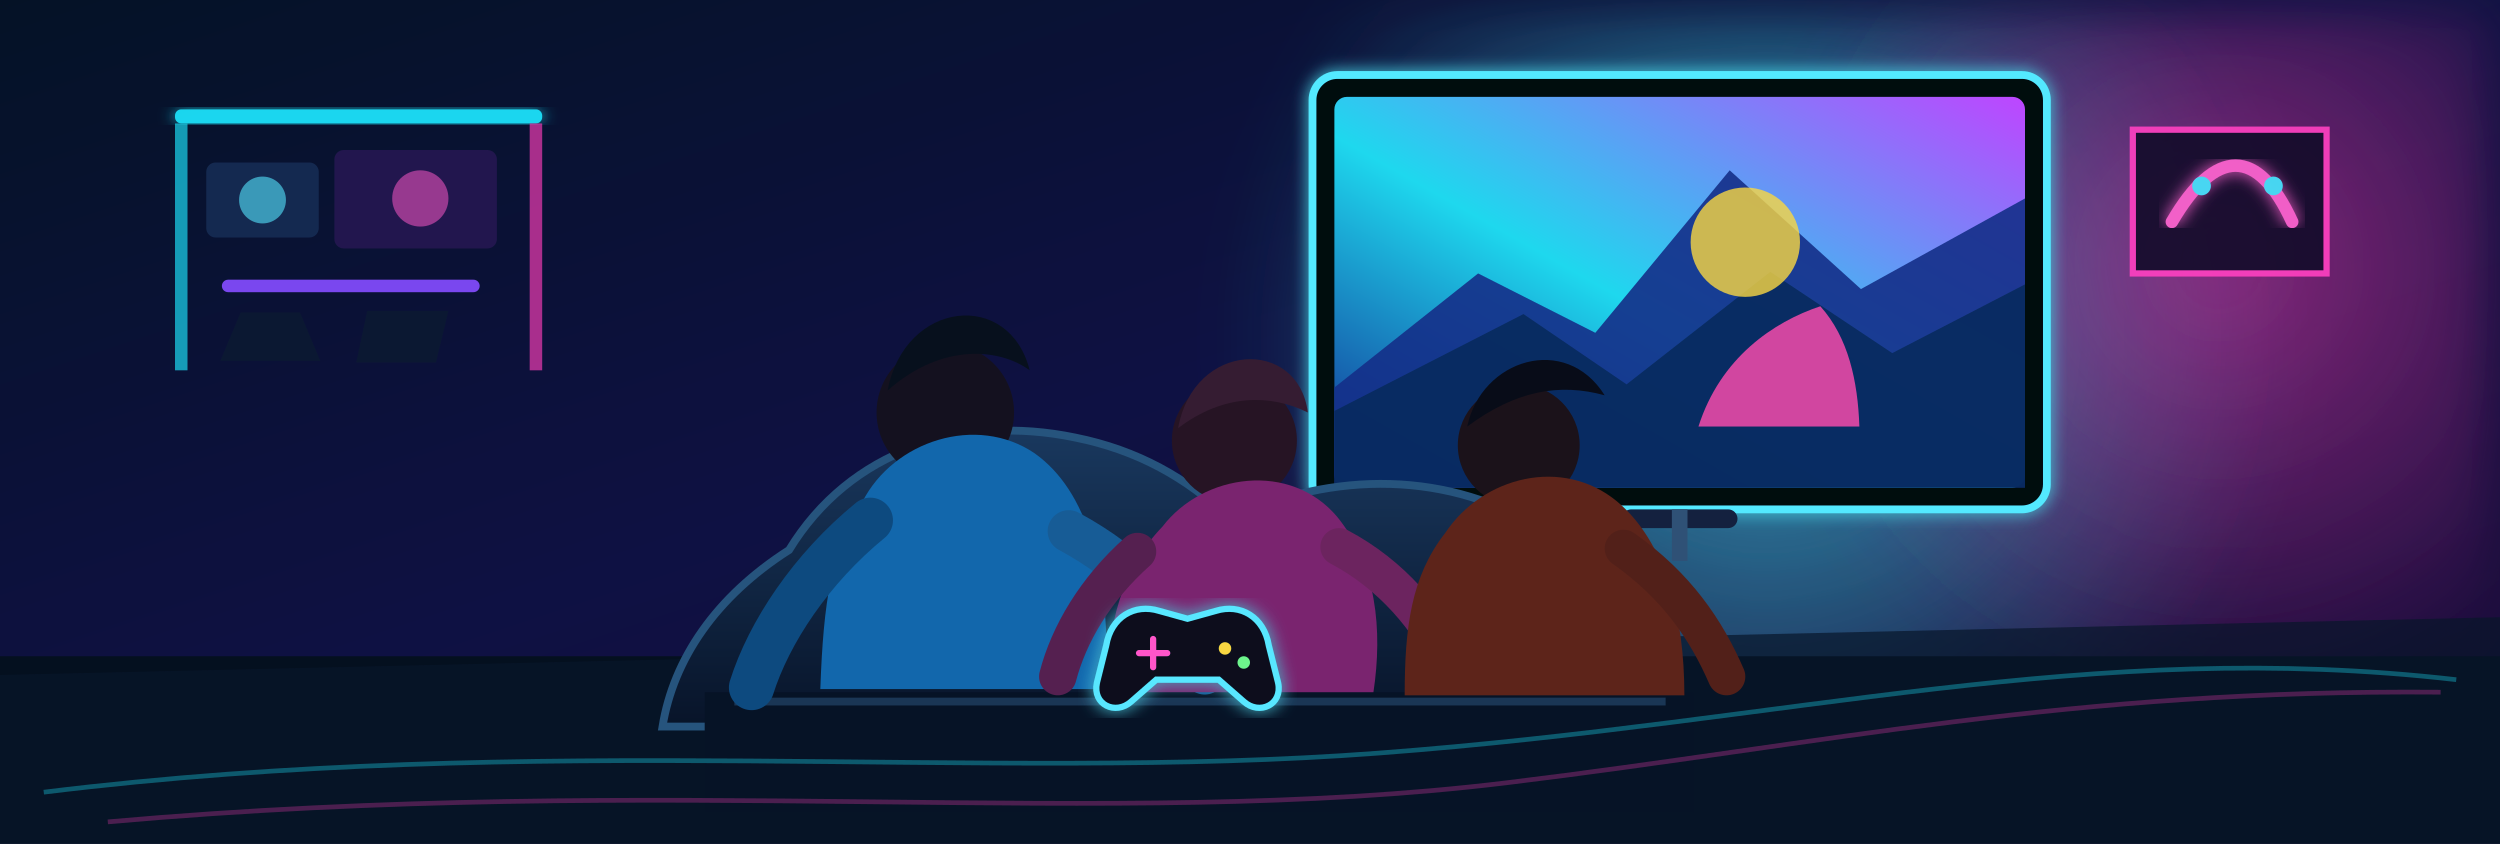
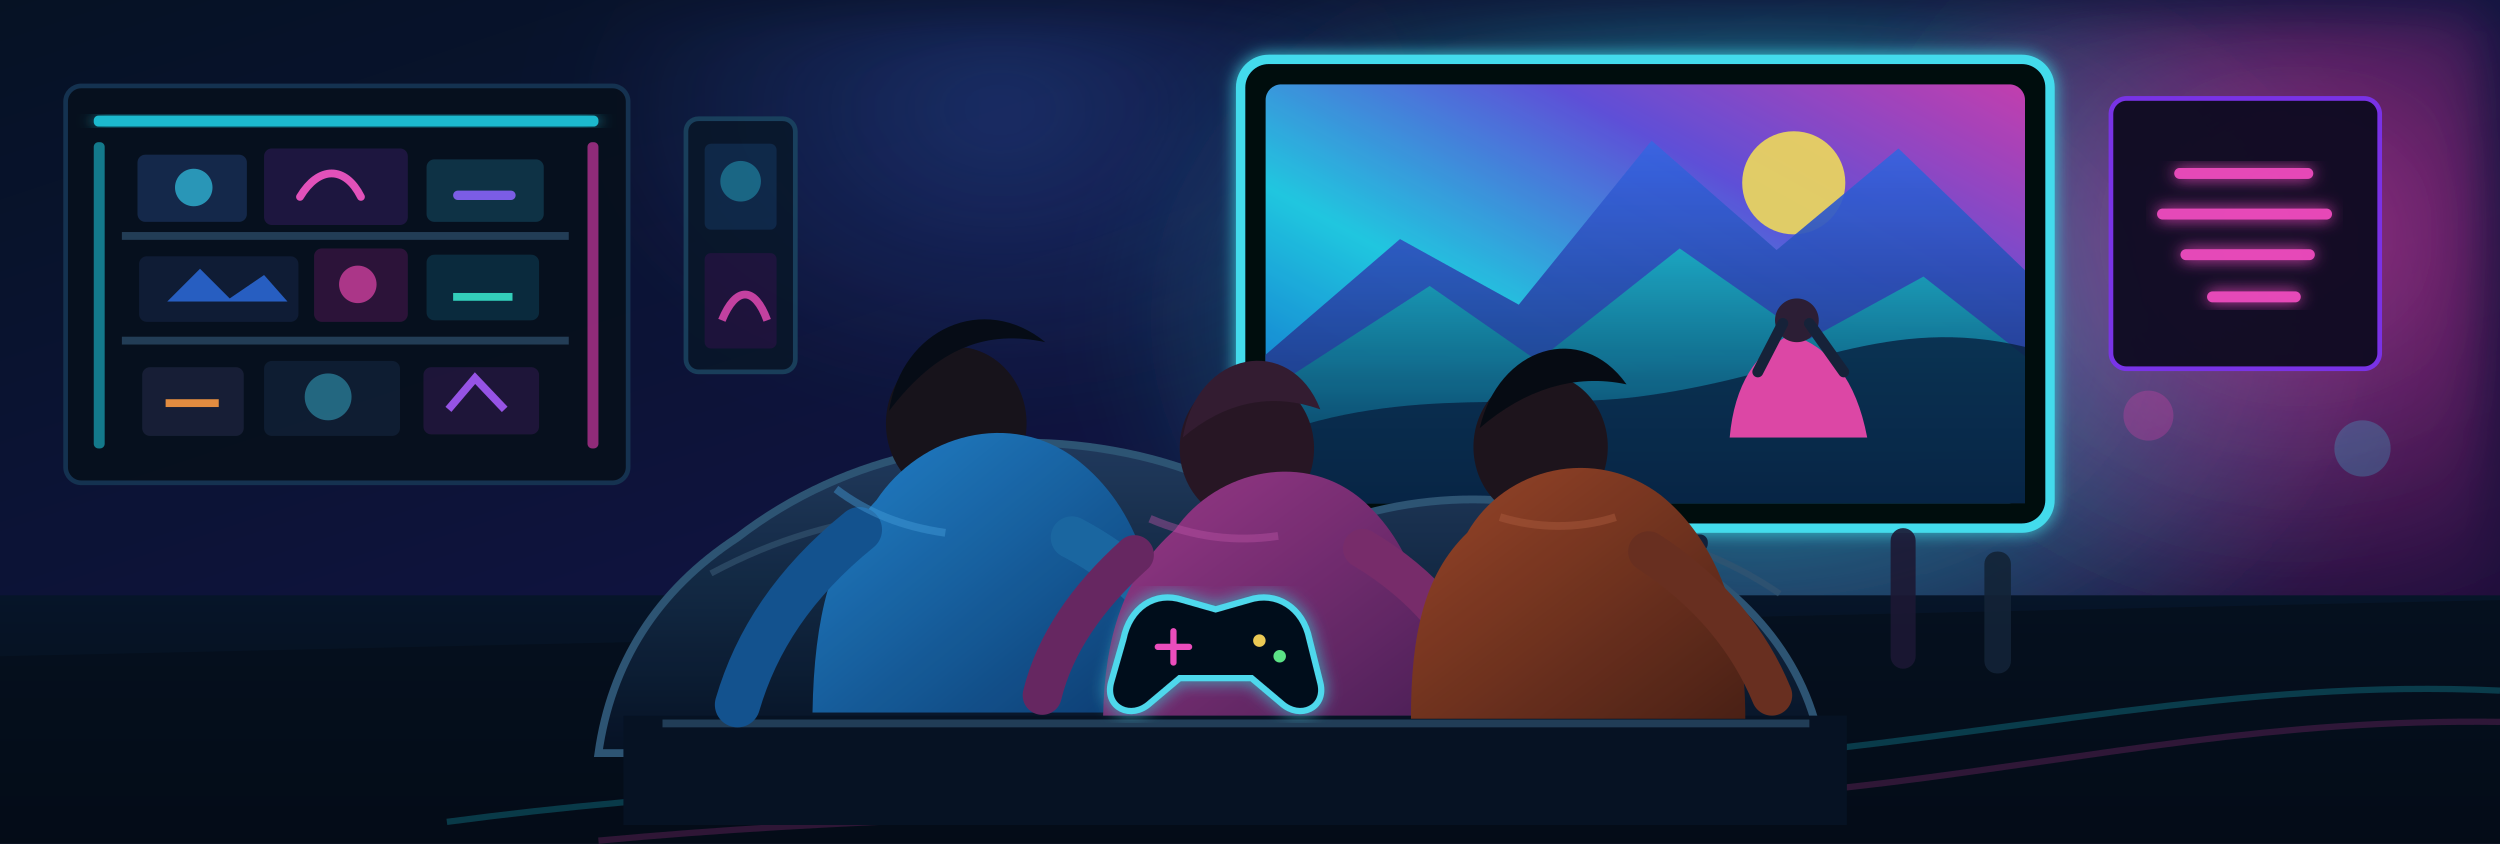
<svg xmlns="http://www.w3.org/2000/svg" viewBox="0 0 1600 540" role="img" aria-labelledby="title desc">
  <defs>
-     <linearGradient id="bg" x1="0" y1="0" x2="1" y2="1">
-       <stop stop-color="#051328" />
-       <stop offset=".46" stop-color="#101248" />
-       <stop offset="1" stop-color="#220b3e" />
+     <linearGradient id="wall" x1="0" y1="0" x2="1" y2="1">
+       <stop stop-color="#061226" />
+       <stop offset=".48" stop-color="#101442" />
+       <stop offset="1" stop-color="#280b3d" />
    </linearGradient>
-     <radialGradient id="screenGlow">
-       <stop stop-color="#45e8ff" stop-opacity=".72" />
-       <stop offset="1" stop-color="#45e8ff" stop-opacity="0" />
+     <linearGradient id="floor" x1="0" y1="0" x2="0" y2="1">
+       <stop stop-color="#07162b" />
+       <stop offset="1" stop-color="#020914" />
+     </linearGradient>
+     <linearGradient id="screen" x1="0" y1="1" x2="1" y2="0">
+       <stop stop-color="#0f5fd9" />
+       <stop offset=".38" stop-color="#23d6f1" />
+       <stop offset=".69" stop-color="#6655e8" />
+       <stop offset="1" stop-color="#d342bb" />
+     </linearGradient>
+     <linearGradient id="mountain1" x1="0" y1="1" x2="0" y2="0">
+       <stop stop-color="#132b68" />
+       <stop offset="1" stop-color="#3d6cf5" />
+     </linearGradient>
+     <linearGradient id="mountain2" x1="0" y1="1" x2="0" y2="0">
+       <stop stop-color="#062f58" />
+       <stop offset="1" stop-color="#1cb7d0" />
+     </linearGradient>
+     <linearGradient id="sofa" x1="0" y1="0" x2="0" y2="1">
+       <stop stop-color="#233d63" />
+       <stop offset=".55" stop-color="#112742" />
+       <stop offset="1" stop-color="#071226" />
+     </linearGradient>
+     <linearGradient id="hoodieBlue" x1="0" y1="0" x2="1" y2="1">
+       <stop stop-color="#248bd9" />
+       <stop offset="1" stop-color="#0d3f78" />
+     </linearGradient>
+     <linearGradient id="hoodiePink" x1="0" y1="0" x2="1" y2="1">
+       <stop stop-color="#a73c93" />
+       <stop offset="1" stop-color="#54225e" />
+     </linearGradient>
+     <linearGradient id="hoodieRust" x1="0" y1="0" x2="1" y2="1">
+       <stop stop-color="#a54a2b" />
+       <stop offset="1" stop-color="#502216" />
+     </linearGradient>
+     <radialGradient id="cyanGlow">
+       <stop stop-color="#35ebff" stop-opacity=".7" />
+       <stop offset="1" stop-color="#35ebff" stop-opacity="0" />
    </radialGradient>
    <radialGradient id="pinkGlow">
-       <stop stop-color="#ff3dbb" stop-opacity=".55" />
-       <stop offset="1" stop-color="#ff3dbb" stop-opacity="0" />
+       <stop stop-color="#ff40bd" stop-opacity=".6" />
+       <stop offset="1" stop-color="#ff40bd" stop-opacity="0" />
    </radialGradient>
-     <linearGradient id="screen" x1="0" y1="1" x2="1" y2="0">
-       <stop stop-color="#132a90" />
-       <stop offset=".45" stop-color="#1ed8ee" />
-       <stop offset="1" stop-color="#be45ff" />
-     </linearGradient>
-     <linearGradient id="sofa" x1="0" y1="0" x2="0" y2="1">
-       <stop stop-color="#19385e" />
-       <stop offset="1" stop-color="#081429" />
-     </linearGradient>
-     <filter id="blur">
-       <feGaussianBlur stdDeviation="22" />
+     <radialGradient id="blueGlow">
+       <stop stop-color="#4478ff" stop-opacity=".55" />
+       <stop offset="1" stop-color="#4478ff" stop-opacity="0" />
+     </radialGradient>
+     <filter id="blur24">
+       <feGaussianBlur stdDeviation="24" />
+     </filter>
+     <filter id="blur10">
+       <feGaussianBlur stdDeviation="10" />
    </filter>
    <filter id="glow">
      <feGaussianBlur stdDeviation="5" result="b" />
      <feMerge>
        <feMergeNode in="b" />
        <feMergeNode in="SourceGraphic" />
      </feMerge>
    </filter>
+     <filter id="soft">
+       <feGaussianBlur stdDeviation="1.1" />
+     </filter>
  </defs>
-   <rect width="1600" height="540" fill="url(#bg)" />
-   <circle cx="1130" cy="215" r="340" fill="url(#screenGlow)" filter="url(#blur)" />
-   <circle cx="1420" cy="170" r="290" fill="url(#pinkGlow)" filter="url(#blur)" />
-   <rect x="0" y="0" width="1600" height="540" fill="#020817" opacity=".1" />
-   <path d="M0 420H1600V540H0z" fill="#04101f" />
-   <path d="M0 432L1600 395V540H0z" fill="#07152a" opacity=".7" />
-   <g opacity=".92">
-     <rect x="112" y="70" width="235" height="9" rx="4" fill="#1ce7ff" filter="url(#glow)" />
-     <rect x="112" y="79" width="8" height="158" fill="#1ce7ff" opacity=".7" />
-     <rect x="339" y="79" width="8" height="158" fill="#ff3dbb" opacity=".7" />
-     <rect x="132" y="104" width="72" height="48" rx="6" fill="#152b53" />
-     <rect x="214" y="96" width="104" height="63" rx="6" fill="#241750" />
-     <circle cx="168" cy="128" r="15" fill="#55e7ff" opacity=".65" />
-     <circle cx="269" cy="127" r="18" fill="#ff58c9" opacity=".58" />
-     <rect x="142" y="179" width="165" height="8" rx="4" fill="#834cff" />
-     <path d="M154 200h38l13 31h-64zM235 199h52l-8 33h-51z" fill="#0b1932" />
+   <rect width="1600" height="540" fill="url(#wall)" />
+   <ellipse cx="1125" cy="205" rx="420" ry="290" fill="url(#cyanGlow)" filter="url(#blur24)" />
+   <ellipse cx="1470" cy="150" rx="300" ry="260" fill="url(#pinkGlow)" filter="url(#blur24)" />
+   <ellipse cx="640" cy="70" rx="280" ry="190" fill="url(#blueGlow)" filter="url(#blur24)" opacity=".52" />
+   <g opacity=".96">
+     <rect x="42" y="55" width="360" height="254" rx="10" fill="#07101e" stroke="#173657" stroke-width="3" />
+     <rect x="60" y="74" width="323" height="7" rx="3" fill="#22e8ff" opacity=".88" filter="url(#glow)" />
+     <rect x="60" y="91" width="7" height="196" rx="3" fill="#22e8ff" opacity=".55" />
+     <rect x="376" y="91" width="7" height="196" rx="3" fill="#ff42c5" opacity=".62" />
+     <path d="M78 151h286M78 218h286" stroke="#27435e" stroke-width="5" />
+     <g>
+       <rect x="88" y="99" width="70" height="43" rx="5" fill="#172b50" />
+       <rect x="169" y="95" width="92" height="49" rx="5" fill="#211744" />
+       <rect x="273" y="102" width="75" height="40" rx="5" fill="#10364b" />
+       <circle cx="124" cy="120" r="12" fill="#39ddff" opacity=".7" />
+       <path d="M192 126c12-20 29-20 39 0" fill="none" stroke="#ff59cf" stroke-width="5" stroke-linecap="round" />
+       <path d="M293 125h34" stroke="#8a67ff" stroke-width="6" stroke-linecap="round" />
+     </g>
+     <g>
+       <rect x="89" y="164" width="102" height="42" rx="5" fill="#111d38" />
+       <rect x="201" y="159" width="60" height="47" rx="5" fill="#32143d" />
+       <rect x="273" y="163" width="72" height="42" rx="5" fill="#0b2d42" />
+       <path d="M107 193l21-21 19 19 22-15 15 17z" fill="#2c68d6" />
+       <circle cx="229" cy="182" r="12" fill="#fa4ab9" opacity=".72" />
+       <path d="M290 190h38" stroke="#39e6cf" stroke-width="5" />
+     </g>
+     <g>
+       <rect x="91" y="235" width="65" height="44" rx="5" fill="#1a2039" />
+       <rect x="169" y="231" width="87" height="48" rx="5" fill="#101e35" />
+       <rect x="271" y="235" width="74" height="43" rx="5" fill="#21163d" />
+       <path d="M106 258h34" stroke="#ff9c45" stroke-width="5" />
+       <circle cx="210" cy="254" r="15" fill="#46ddff" opacity=".44" />
+       <path d="M287 262l17-20 19 20" fill="none" stroke="#a95cff" stroke-width="5" />
+     </g>
+   </g>
+   <g opacity=".82">
+     <rect x="439" y="76" width="70" height="162" rx="8" fill="#09172a" stroke="#1d4c69" stroke-width="3" />
+     <rect x="451" y="92" width="46" height="55" rx="4" fill="#102d4e" />
+     <circle cx="474" cy="116" r="13" fill="#31e4ff" opacity=".45" />
+     <rect x="451" y="162" width="46" height="61" rx="4" fill="#251340" />
+     <path d="M462 205c9-22 21-22 29 0" fill="none" stroke="#ff4fc5" stroke-width="5" />
  </g>
  <g>
-     <rect x="840" y="48" width="470" height="278" rx="16" fill="#020711" stroke="#53e9ff" stroke-width="5" filter="url(#glow)" />
-     <rect x="854" y="62" width="442" height="250" rx="8" fill="url(#screen)" />
-     <path d="M854 248l92-73 75 38 86-104 84 76 105-58v185H854z" fill="#142f88" opacity=".9" />
-     <path d="M854 263l121-62 66 45 92-72 78 52 85-44v130H854z" fill="#06295a" opacity=".85" />
-     <circle cx="1117" cy="155" r="35" fill="#f9d742" opacity=".8" />
-     <path d="M1087 273c14-44 48-67 78-77 18 20 24 48 25 77z" fill="#ec4aa8" opacity=".88" />
-     <rect x="1038" y="326" width="74" height="12" rx="6" fill="#14213f" />
-     <path d="M1075 326v33" stroke="#2f5176" stroke-width="10" />
-     <path d="M997 359h156" stroke="#1ae5ff" stroke-width="5" filter="url(#glow)" />
+     <rect x="794" y="38" width="518" height="300" rx="18" fill="#020711" stroke="#49edff" stroke-width="6" filter="url(#glow)" />
+     <rect x="810" y="54" width="486" height="268" rx="10" fill="url(#screen)" />
+     <circle cx="1148" cy="117" r="33" fill="#ffe765" opacity=".92" />
+     <path d="M810 227l86-74 76 42 85-105 80 70 78-65 81 78v149H810z" fill="url(#mountain1)" opacity=".93" />
+     <path d="M810 251l105-68 69 48 91-72 83 58 73-40 65 51v94H810z" fill="url(#mountain2)" opacity=".94" />
+     <path d="M810 280c92-35 171-16 245-27 99-14 153-52 241-31v100H810z" fill="#082447" opacity=".82" />
+     <path d="M1107 280c3-34 17-55 39-66 25 8 42 29 49 66z" fill="#ef4cb2" />
+     <circle cx="1150" cy="205" r="14" fill="#302038" />
+     <path d="M1141 207l-16 31M1158 207l22 31" stroke="#18243d" stroke-width="7" stroke-linecap="round" />
+     <rect x="1010" y="342" width="83" height="11" rx="5" fill="#13233f" />
+     <path d="M1052 339v34" stroke="#243f5e" stroke-width="10" />
+     <path d="M965 375h175" stroke="#25e9ff" stroke-width="5" filter="url(#glow)" />
+   </g>
+   <g opacity=".95">
+     <rect x="1351" y="63" width="172" height="173" rx="10" fill="#100a23" stroke="#8436ff" stroke-width="3" />
+     <path d="M1395 111h82M1384 137h105M1399 163h79M1416 190h53" stroke="#ff50ca" stroke-width="7" stroke-linecap="round" filter="url(#glow)" />
+     <circle cx="1375" cy="266" r="16" fill="#ff43bc" opacity=".28" />
+     <circle cx="1512" cy="287" r="18" fill="#41e6ff" opacity=".25" />
+   </g>
+   <rect y="381" width="1600" height="159" fill="url(#floor)" />
+   <path d="M0 420L1600 384V540H0z" fill="#040d1b" opacity=".68" />
+   <path d="M286 526c300-40 579-20 818-40 179-15 330-52 496-44" fill="none" stroke="#22e7ff" stroke-opacity=".23" stroke-width="4" />
+   <path d="M383 538c314-29 590-8 824-37 138-17 248-41 393-39" fill="none" stroke="#ff45c5" stroke-opacity=".19" stroke-width="4" />
+   <g>
+     <path d="M472 344c70-54 161-72 249-54 44 9 83 27 113 53 68-31 150-32 220 2 63 30 103 78 112 137H383c8-57 37-104 89-138z" fill="url(#sofa)" stroke="#315a7c" stroke-width="5" />
+     <path d="M399 458h783v70H399z" fill="#061225" />
+     <path d="M424 463h734" stroke="#24415d" stroke-width="5" />
+     <path d="M455 367c41-22 82-34 126-38M1028 337c42 7 79 21 111 43" fill="none" stroke="#395a78" stroke-width="4" opacity=".65" />
+   </g>
+   <g>
+     <ellipse cx="612" cy="271" rx="45" ry="49" fill="#19131c" />
+     <path d="M569 263c8-53 61-76 100-44-37-8-69 3-100 44z" fill="#060c17" />
+     <path d="M561 320c28-42 86-58 128-26 39 30 58 83 52 162H520c1-61 12-105 41-136z" fill="url(#hoodieBlue)" />
+     <path d="M550 339c-42 34-66 71-78 112" stroke="#155899" stroke-width="29" stroke-linecap="round" />
+     <path d="M686 344c44 23 76 59 91 100" stroke="#1c6ead" stroke-width="27" stroke-linecap="round" />
+     <path d="M535 313c20 15 42 24 70 28" fill="none" stroke="#49a8ea" stroke-width="5" opacity=".45" />
+   </g>
+   <g>
+     <ellipse cx="798" cy="287" rx="43" ry="47" fill="#2a1726" />
+     <path d="M757 280c9-56 69-67 88-18-31-11-61-5-88 18z" fill="#371d34" />
+     <path d="M752 339c27-39 84-51 121-18 34 31 46 78 40 137H706c1-50 13-90 46-119z" fill="url(#hoodiePink)" />
+     <path d="M726 355c-30 27-51 57-59 90" stroke="#6f2968" stroke-width="25" stroke-linecap="round" />
+     <path d="M872 351c39 23 65 55 79 89" stroke="#812f72" stroke-width="25" stroke-linecap="round" />
+     <path d="M736 332c28 12 55 15 82 11" fill="none" stroke="#ca59b3" stroke-width="5" opacity=".42" />
+   </g>
+   <g>
+     <ellipse cx="986" cy="286" rx="43" ry="47" fill="#20151d" />
+     <path d="M947 274c12-52 65-69 94-28-33-7-65 3-94 28z" fill="#070b14" />
+     <path d="M939 341c24-42 82-56 124-24 36 29 54 79 54 143H903c0-53 8-92 36-119z" fill="url(#hoodieRust)" />
+     <path d="M1055 353c40 26 65 58 79 92" stroke="#713222" stroke-width="26" stroke-linecap="round" />
+     <path d="M960 331c23 7 49 8 74 0" fill="none" stroke="#c16745" stroke-width="5" opacity=".4" />
+   </g>
+   <g transform="translate(719 391)" filter="url(#glow)">
+     <path d="M0 18c4-20 20-31 38-25l21 6 21-6c18-6 35 5 39 25l7 28c4 16-13 24-25 13L82 43H36L17 59C5 70-12 62-8 46z" fill="#06101f" stroke="#55e9ff" stroke-width="4" />
+     <path d="M22 23h20M32 13v20" stroke="#ff53cb" stroke-width="4" stroke-linecap="round" />
+     <circle cx="87" cy="19" r="4" fill="#ffd95a" />
+     <circle cx="100" cy="29" r="4" fill="#64f490" />
  </g>
  <g opacity=".9">
-     <path d="M1365 83h124v92h-124z" fill="#120b29" stroke="#ff40c1" stroke-width="4" />
-     <path d="M1390 142c28-48 55-48 77 0" fill="none" stroke="#ff65d0" stroke-width="8" stroke-linecap="round" filter="url(#glow)" />
-     <circle cx="1409" cy="119" r="6" fill="#44e9ff" />
-     <circle cx="1455" cy="119" r="6" fill="#44e9ff" />
+     <rect x="1210" y="338" width="16" height="90" rx="8" fill="#1e1836" />
+     <path d="M1218 340v80" stroke="#ff42bd" stroke-width="6" filter="url(#glow)" />
+     <rect x="1270" y="353" width="17" height="78" rx="8" fill="#14253a" />
+     <path d="M1278 355v68" stroke="#38eaff" stroke-width="6" filter="url(#glow)" />
+     <path d="M1344 397h120" stroke="#754dff" stroke-width="5" filter="url(#glow)" />
  </g>
-   <g>
-     <path d="M505 352c39-64 111-87 183-72 40 8 72 26 99 52 66-31 141-31 202 8 47 30 73 72 81 125H424c7-43 34-83 81-113z" fill="url(#sofa)" stroke="#26547d" stroke-width="5" />
-     <path d="M451 443h633v77H451z" fill="#061326" />
-     <path d="M470 449h596" stroke="#1a3655" stroke-width="5" />
-   </g>
-   <g>
-     <circle cx="605" cy="264" r="44" fill="#14111f" />
-     <path d="M568 250c11-58 78-65 91-13-19-14-56-18-91 13z" fill="#07101d" />
-     <path d="M552 321c20-39 73-56 110-31 34 24 49 76 46 151H525c2-56 7-90 27-120z" fill="#1267ac" />
-     <path d="M557 333c-38 31-65 72-76 107" stroke="#0d4a7f" stroke-width="29" stroke-linecap="round" />
-     <path d="M684 340c39 21 70 52 87 91" stroke="#175c96" stroke-width="27" stroke-linecap="round" />
-   </g>
-   <g>
-     <circle cx="790" cy="282" r="40" fill="#261424" />
-     <path d="M754 274c10-56 77-58 83-10-24-12-54-12-83 10z" fill="#351c32" />
-     <path d="M744 337c26-34 82-42 112-6 25 31 29 72 23 112H708c1-44 10-79 36-106z" fill="#7a246f" />
-     <path d="M728 353c-27 24-44 53-51 80" stroke="#552050" stroke-width="24" stroke-linecap="round" />
-     <path d="M857 350c34 18 57 46 72 76" stroke="#6c245f" stroke-width="24" stroke-linecap="round" />
-   </g>
-   <g>
-     <circle cx="972" cy="285" r="39" fill="#1b121a" />
-     <path d="M939 273c9-43 63-60 88-20-29-8-57-3-88 20z" fill="#080c18" />
-     <path d="M925 341c24-36 75-49 110-20 31 26 43 73 43 124H899c0-43 4-76 26-104z" fill="#5d241a" />
-     <path d="M1039 351c34 24 53 52 66 82" stroke="#522019" stroke-width="24" stroke-linecap="round" />
-   </g>
-   <g transform="translate(708 397)" filter="url(#glow)">
-     <path d="M0 16c3-18 18-27 34-22l18 5 18-5c16-5 31 4 34 22l6 24c3 14-12 21-22 12L72 38H32L16 52C6 61-9 54-6 40z" fill="#07111f" stroke="#58e7ff" stroke-width="4" />
-     <path d="M21 21h18M30 12v18" stroke="#ff55c9" stroke-width="4" stroke-linecap="round" />
-     <circle cx="76" cy="18" r="4" fill="#f9d742" />
-     <circle cx="88" cy="27" r="4" fill="#6ef58d" />
-   </g>
-   <path d="M28 507C344 468 631 501 882 482c266-20 455-74 690-47" fill="none" stroke="#1ce7ff" stroke-opacity=".33" stroke-width="3" />
-   <path d="M69 526c359-32 639 6 895-25 205-25 361-60 598-58" fill="none" stroke="#ff3dbb" stroke-opacity=".28" stroke-width="3" />
+   <rect width="1600" height="540" fill="#020712" opacity=".08" />
</svg>
